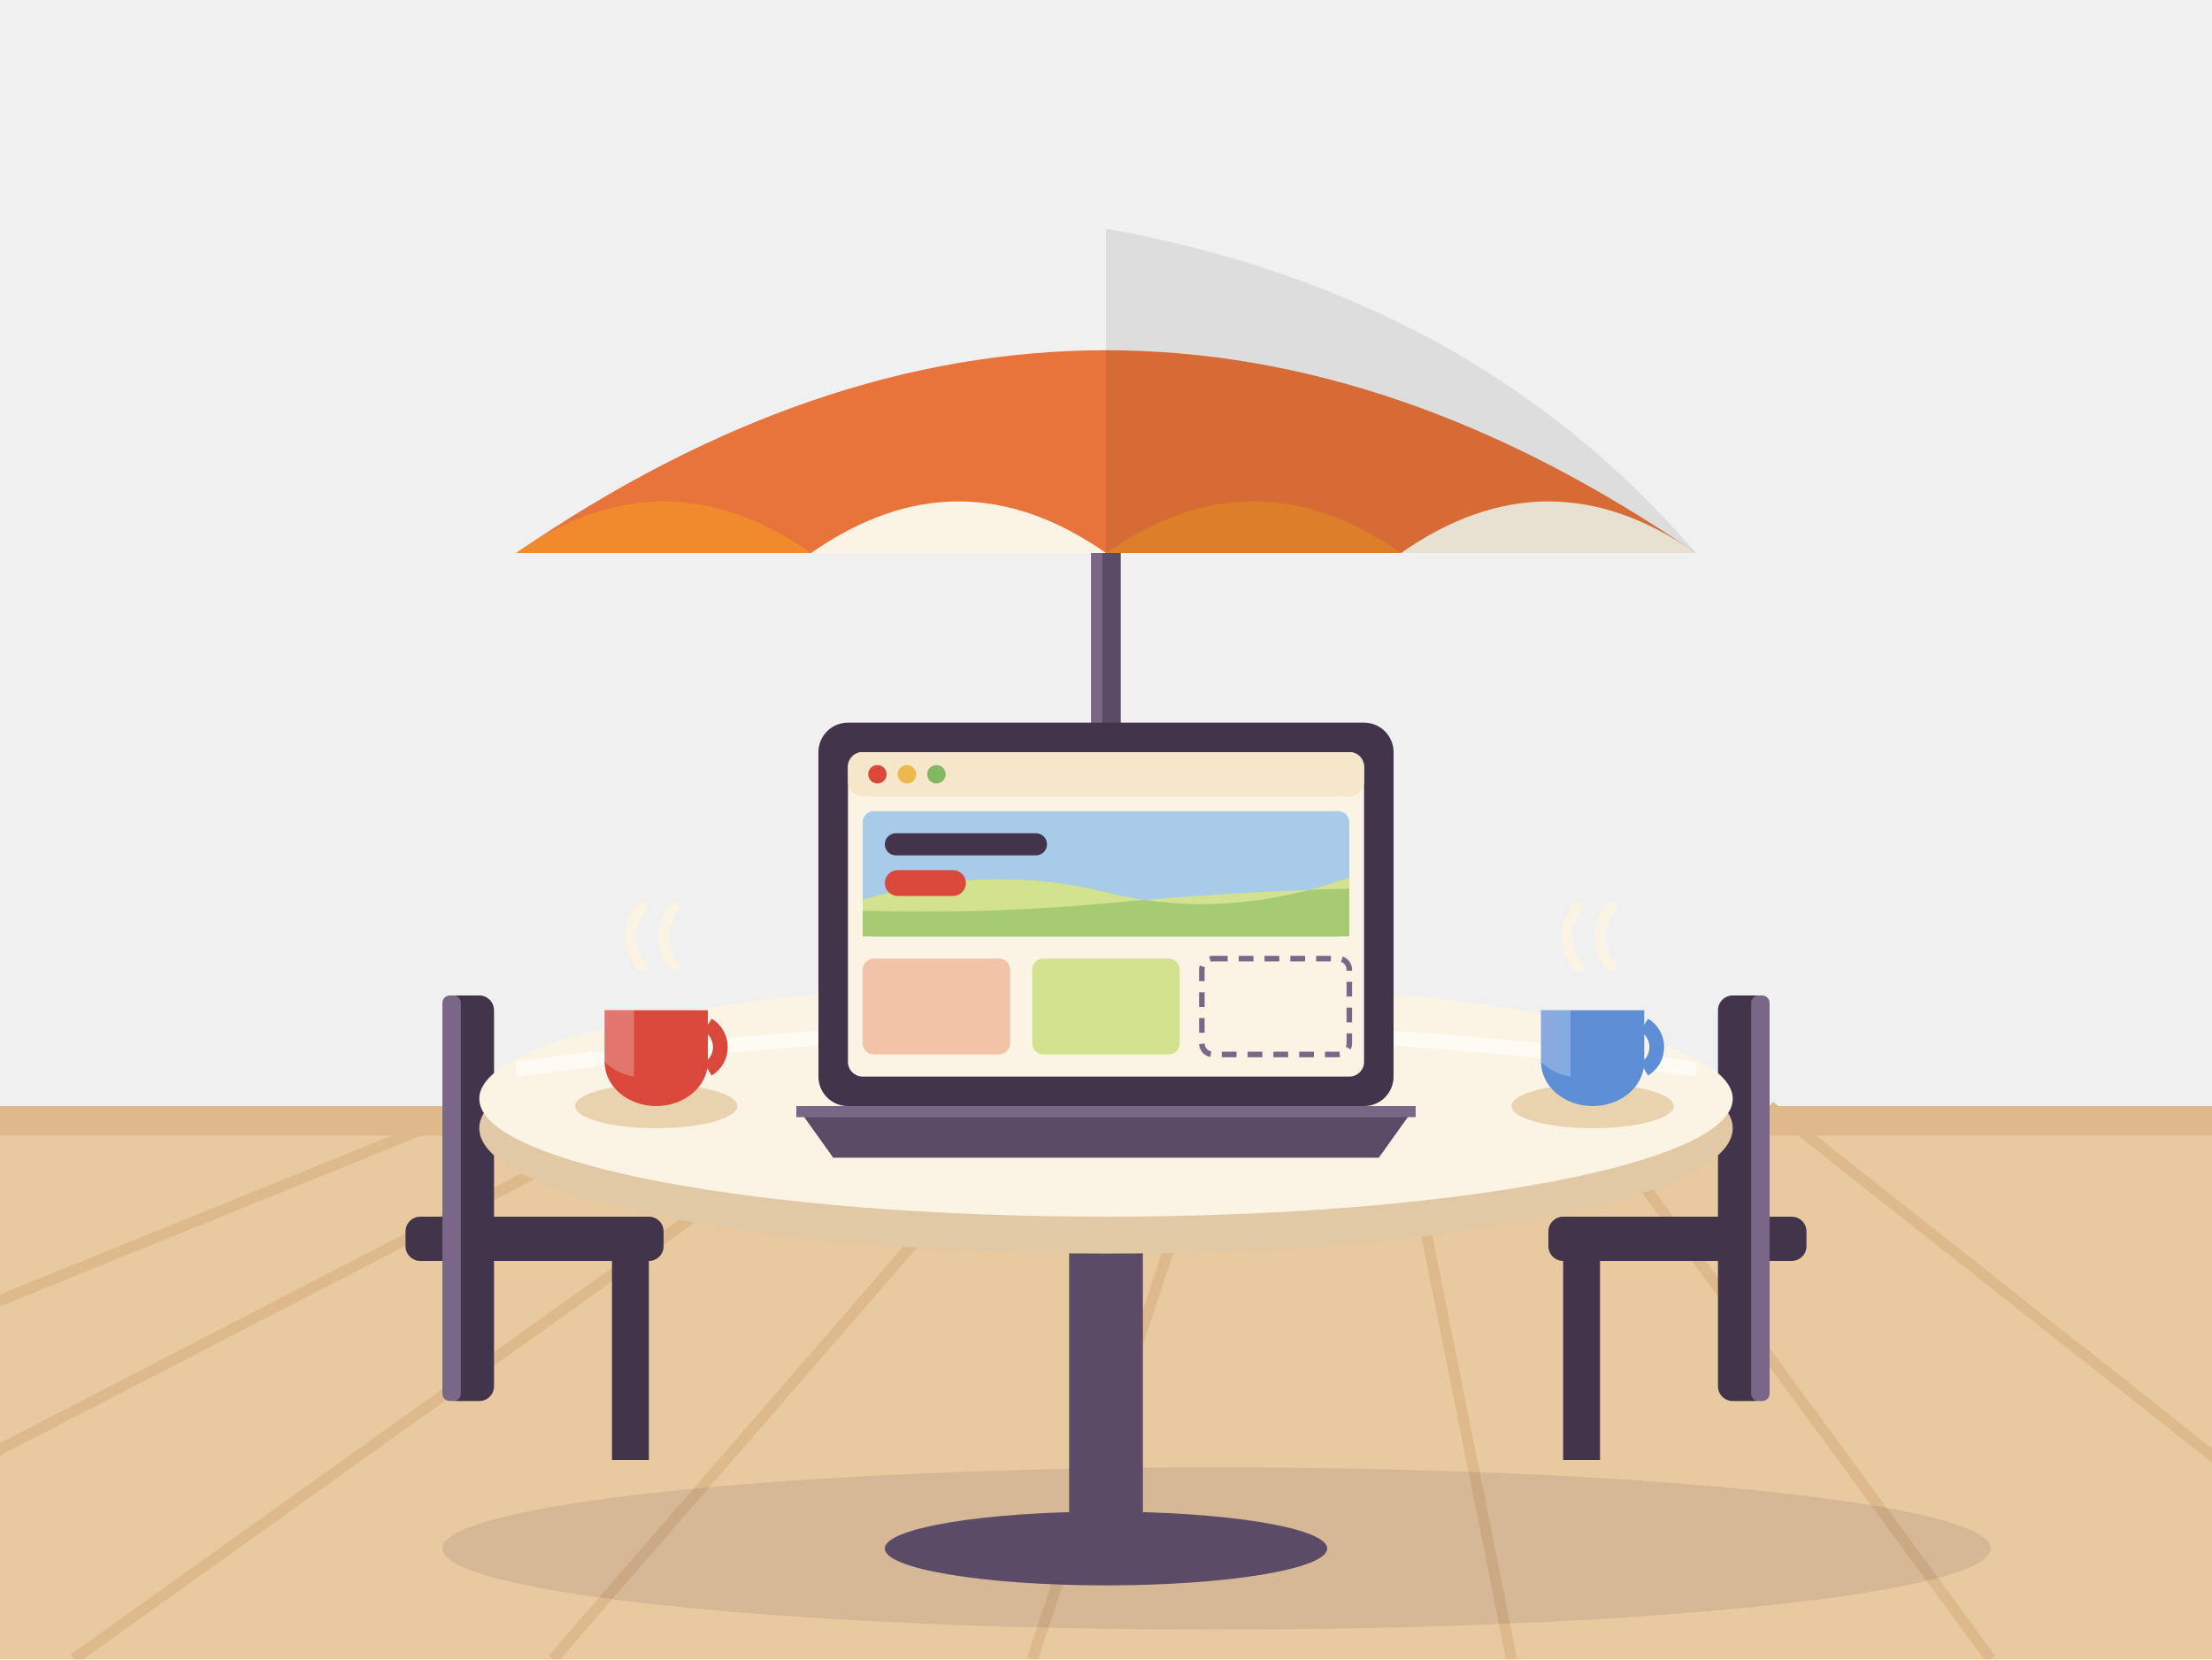
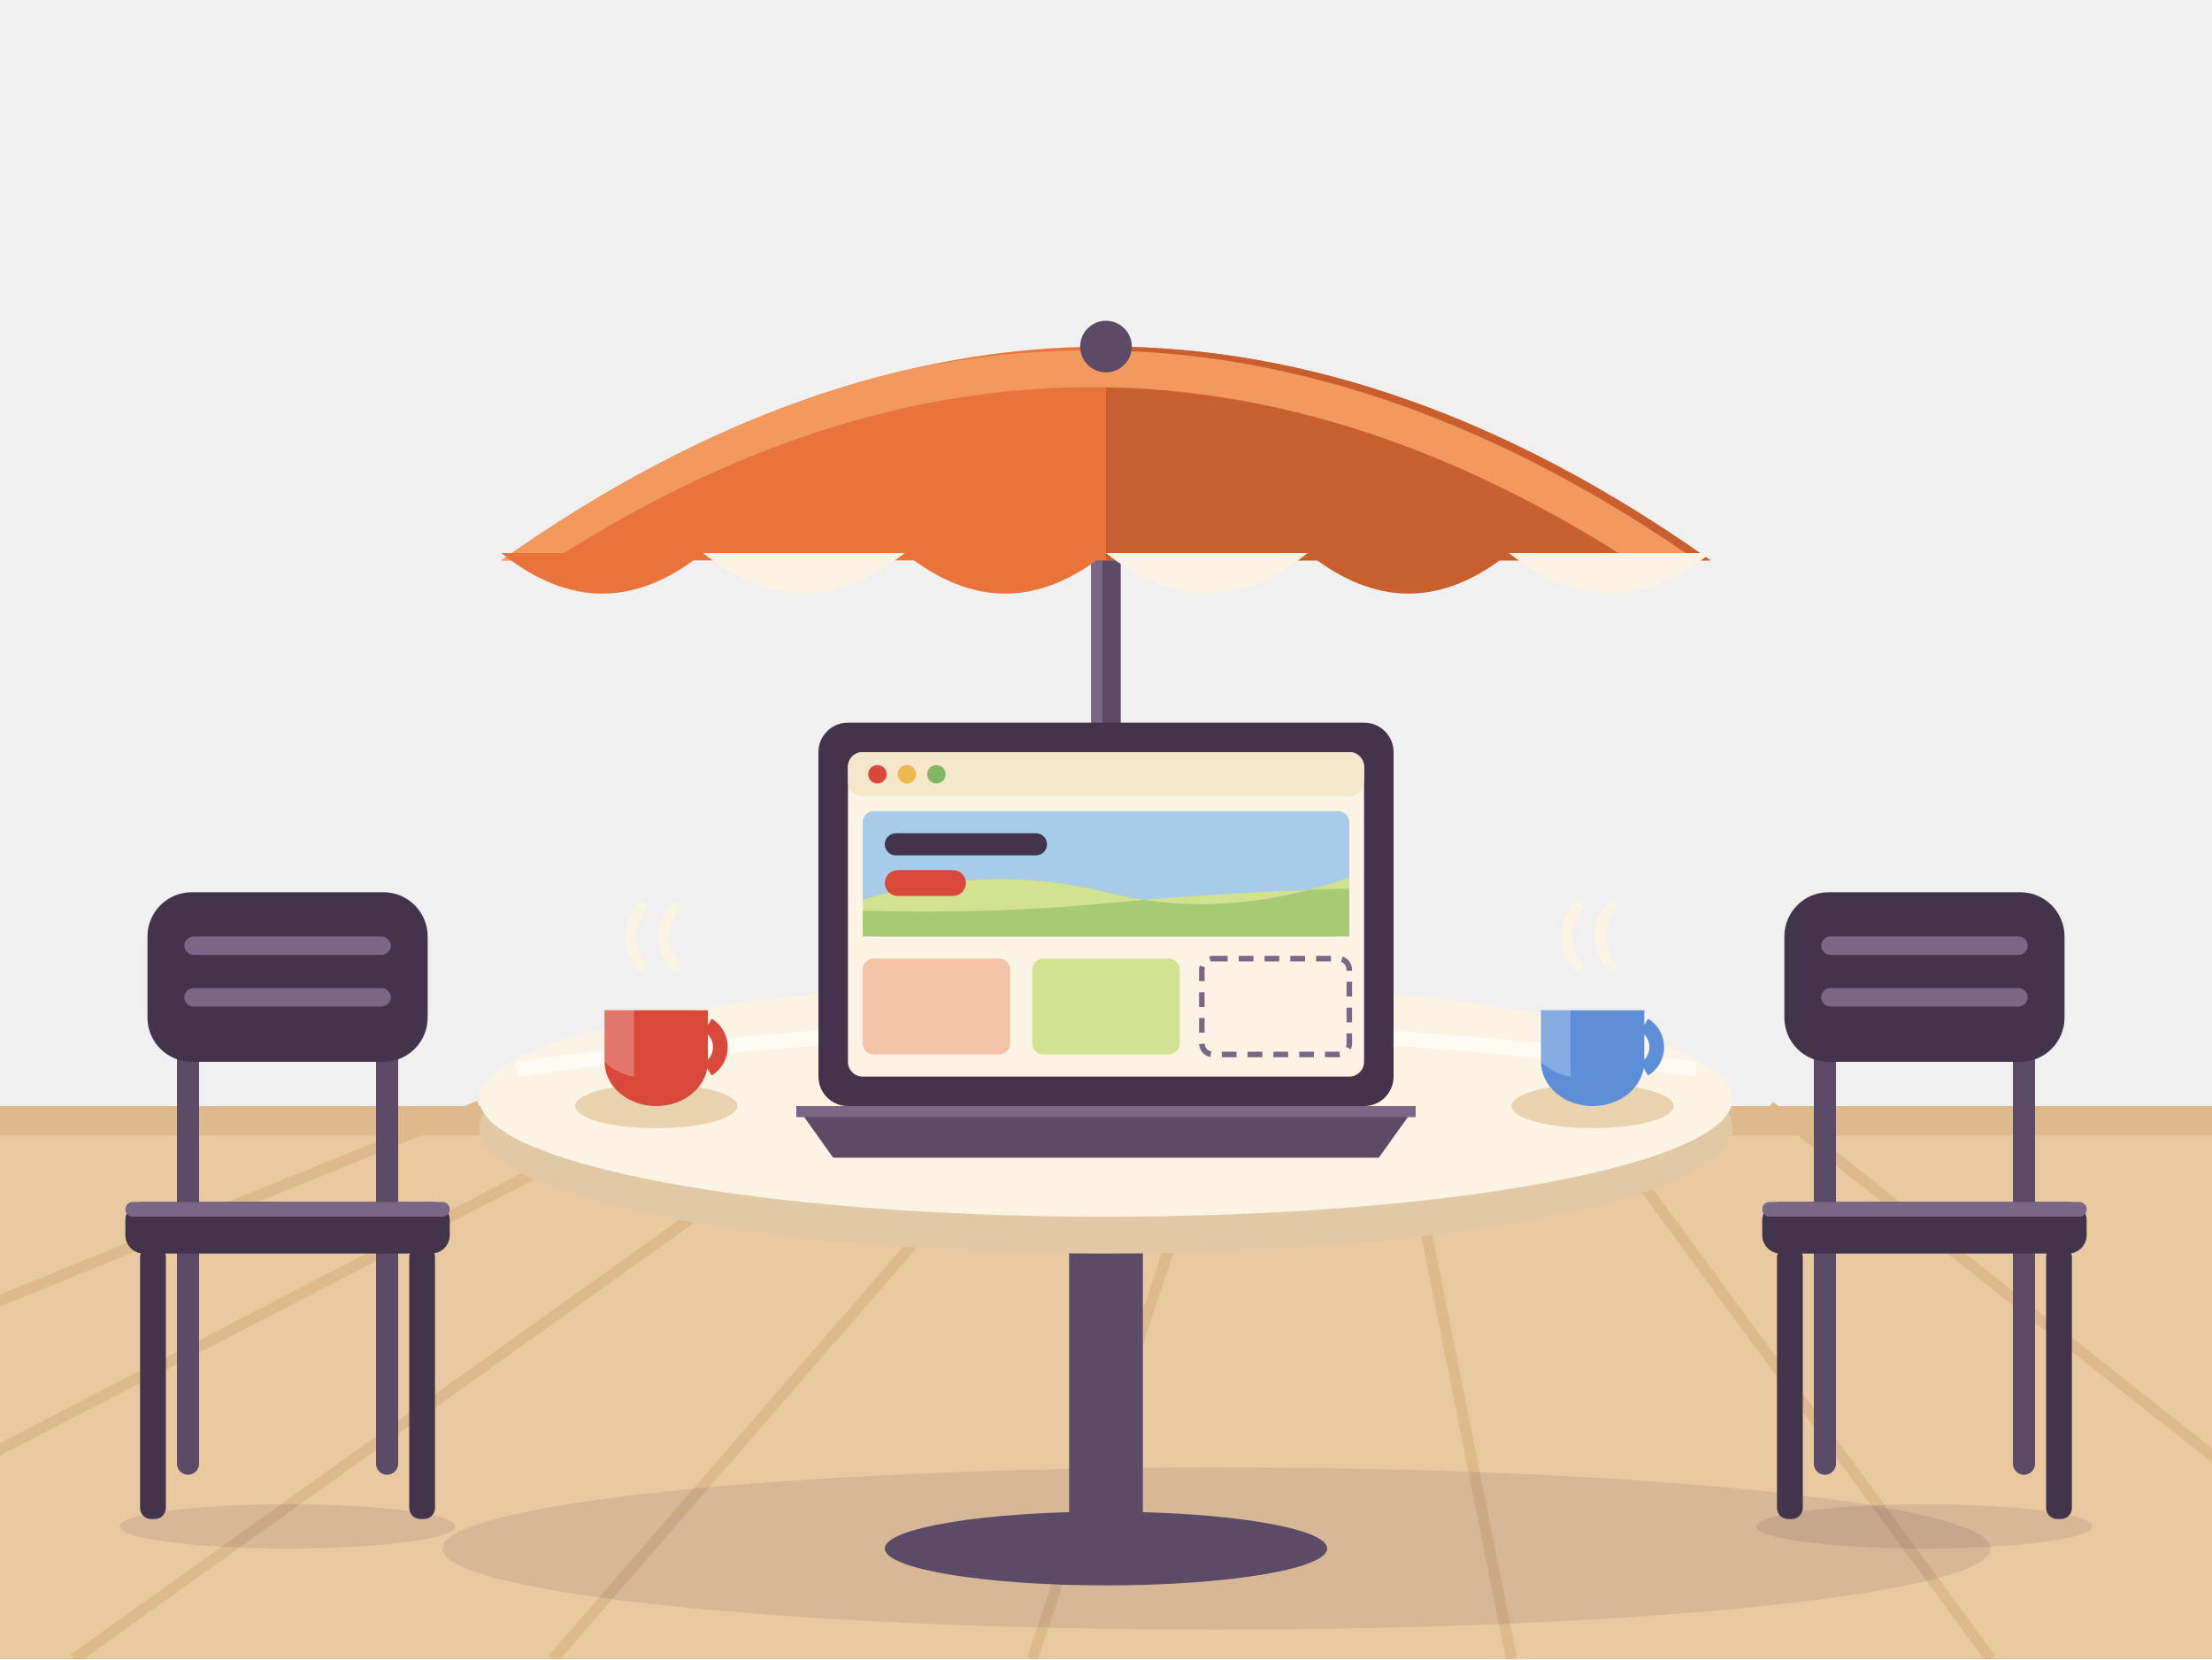
<svg xmlns="http://www.w3.org/2000/svg" viewBox="0 0 600 450" preserveAspectRatio="xMidYMax slice">
  <style>@keyframes drift{from{transform:translateX(-26px)}to{transform:translateX(26px)}}.drift{animation:drift 26s ease-in-out infinite alternate}.drift.slow{animation-duration:40s}@keyframes fly{from{transform:translate(0,0)}to{transform:translate(-160px,-24px)}}.fly{animation:fly 30s linear infinite alternate}@media (prefers-reduced-motion:reduce){.drift,.fly{animation:none}}</style>
+   <defs>
+     <clipPath id="me2c1">
+       <path d="M136,152 Q300,36 464,152 Z" />
+     </clipPath>
+   </defs>
  <rect x="0" y="300" width="600" height="150" fill="#E9C9A0" />
  <path d="M-240,450 L130,300" stroke="#DDB98C" stroke-width="3" />
  <path d="M-110,450 L180,300" stroke="#DDB98C" stroke-width="3" />
  <path d="M20,450 L230,300" stroke="#DDB98C" stroke-width="3" />
  <path d="M150,450 L280,300" stroke="#DDB98C" stroke-width="3" />
  <path d="M280,450 L330,300" stroke="#DDB98C" stroke-width="3" />
  <path d="M410,450 L380,300" stroke="#DDB98C" stroke-width="3" />
  <path d="M540,450 L430,300" stroke="#DDB98C" stroke-width="3" />
  <path d="M670,450 L480,300" stroke="#DDB98C" stroke-width="3" />
  <path d="M0,300 h600 v8 h-600 z" fill="#DDB98C" />
  <ellipse cx="330" cy="420" rx="210" ry="22" fill="#42344A" opacity=".12" />
-   <rect x="296" y="96" width="8" height="250" fill="#5B4B66" />
-   <rect x="296" y="96" width="3" height="250" fill="#7A6788" />
-   <path d="M140,150 Q300,40 460,150 Z" fill="#E8743B" />
-   <path d="M140,150 Q180,122 220,150 Z" fill="#F08A2C" />
-   <path d="M220,150 Q260,122 300,150 Z" fill="#FBF4E4" />
-   <path d="M300,150 Q340,122 380,150 Z" fill="#F08A2C" />
-   <path d="M380,150 Q420,122 460,150 Z" fill="#FBF4E4" />
-   <path d="M300,62 Q400,80 460,150 L300,150 Z" fill="#000" opacity=".08" />
-   <g transform="translate(120,0) scale(1,1)">
-     <rect x="0" y="270" width="14" height="110" rx="4" fill="#42344A" />
-     <rect x="-10" y="330" width="70" height="12" rx="4" fill="#42344A" />
-     <rect x="46" y="336" width="10" height="60" fill="#42344A" />
-     <rect x="0" y="270" width="5" height="110" rx="2" fill="#7A6788" />
+   <rect x="48" y="250" width="6" height="150" rx="3" fill="#5B4B66" />
+   <rect x="102" y="250" width="6" height="150" rx="3" fill="#5B4B66" />
+   <rect x="40" y="242" width="76" height="46" rx="12" fill="#42344A" />
+   <rect x="50" y="254" width="56" height="5" rx="2.5" fill="#7A6788" />
+   <rect x="50" y="268" width="56" height="5" rx="2.5" fill="#7A6788" />
+   <rect x="34" y="326" width="88" height="14" rx="5" fill="#42344A" />
+   <rect x="34" y="326" width="88" height="4" rx="2" fill="#7A6788" />
+   <rect x="38" y="338" width="7" height="74" rx="3" fill="#42344A" />
+   <rect x="111" y="338" width="7" height="74" rx="3" fill="#42344A" />
+   <ellipse cx="78" cy="414" rx="45.6" ry="6" fill="#42344A" opacity=".12" />
+   <rect x="492" y="250" width="6" height="150" rx="3" fill="#5B4B66" />
+   <rect x="546" y="250" width="6" height="150" rx="3" fill="#5B4B66" />
+   <rect x="484" y="242" width="76" height="46" rx="12" fill="#42344A" />
+   <rect x="494" y="254" width="56" height="5" rx="2.5" fill="#7A6788" />
+   <rect x="494" y="268" width="56" height="5" rx="2.5" fill="#7A6788" />
+   <rect x="478" y="326" width="88" height="14" rx="5" fill="#42344A" />
+   <rect x="478" y="326" width="88" height="4" rx="2" fill="#7A6788" />
+   <rect x="482" y="338" width="7" height="74" rx="3" fill="#42344A" />
+   <rect x="555" y="338" width="7" height="74" rx="3" fill="#42344A" />
+   <ellipse cx="522" cy="414" rx="45.6" ry="6" fill="#42344A" opacity=".12" />
+   <rect x="296" y="100" width="8" height="246" fill="#5B4B66" />
+   <rect x="296" y="100" width="3" height="246" fill="#7A6788" />
+   <path d="M136,152 Q300,36 464,152 Z" fill="#E8743B" />
+   <g clip-path="url(#me2c1)">
+     <rect x="300" y="30" width="170" height="130" fill="#C95F2E" />
+     <path d="M136,152 Q300,36 464,152" fill="none" stroke="#F2995E" stroke-width="10" transform="translate(-4,6)" />
  </g>
-   <g transform="translate(480,0) scale(-1,1)">
-     <rect x="0" y="270" width="14" height="110" rx="4" fill="#42344A" />
-     <rect x="-10" y="330" width="70" height="12" rx="4" fill="#42344A" />
-     <rect x="46" y="336" width="10" height="60" fill="#42344A" />
-     <rect x="0" y="270" width="5" height="110" rx="2" fill="#7A6788" />
-   </g>
+   <path d="M136,150 h54.7 q-27.3,22 -54.7,0 z" fill="#E8743B" />
+   <path d="M190.7,150 h54.7 q-27.3,22 -54.7,0 z" fill="#FBF4E4" />
+   <path d="M245.3,150 h54.7 q-27.3,22 -54.7,0 z" fill="#E8743B" />
+   <path d="M300,150 h54.7 q-27.3,22 -54.7,0 z" fill="#FBF4E4" />
+   <path d="M354.7,150 h54.7 q-27.3,22 -54.7,0 z" fill="#C95F2E" />
+   <path d="M409.3,150 h54.7 q-27.3,22 -54.7,0 z" fill="#FBF4E4" />
+   <circle cx="300" cy="94" r="7" fill="#5B4B66" />
  <rect x="290" y="300" width="20" height="120" fill="#5B4B66" />
  <ellipse cx="300" cy="420" rx="60" ry="10" fill="#5B4B66" />
  <ellipse cx="300" cy="306" rx="170" ry="34" fill="#E2C9A6" />
  <ellipse cx="300" cy="298" rx="170" ry="32" fill="#FBF4E4" />
  <path d="M140,290 Q300,268 460,290" stroke="#FFFFFF" stroke-width="4" fill="none" opacity=".6" />
  <g transform="translate(222,196)">
    <path d="M-6,104 h168 l-10,14 h-148 z" fill="#5B4B66" />
    <path d="M-6,104 h168 v3 h-168 z" fill="#7A6788" />
    <rect width="156" height="104" rx="8" fill="#42344A" />
    <rect x="8" y="8" width="140" height="88" rx="4" fill="#FBF4E4" />
    <rect x="8" y="8" width="140" height="12" rx="4" fill="#F6E7CB" />
    <circle cx="16" cy="14" r="2.5" fill="#D9483B" />
    <circle cx="24" cy="14" r="2.5" fill="#EDB84E" />
    <circle cx="32" cy="14" r="2.5" fill="#82B862" />
    <rect x="12" y="24" width="132" height="34" rx="3" fill="#A9CBEA" />
    <path d="M12,58 V48 Q46,38 78,46 T144,42 V58 Z" fill="#A6CB72" />
    <path d="M12,48 Q46,38 78,46 T144,42 v3 Q110,46 78,49 T12,51 z" fill="#D3E28F" />
    <rect x="18" y="30" width="44" height="6" rx="3" fill="#42344A" />
    <rect x="18" y="40" width="22" height="7" rx="3.5" fill="#D9483B" />
    <rect x="12" y="64" width="40" height="26" rx="3" fill="#F2C3A7" />
    <rect x="58" y="64" width="40" height="26" rx="3" fill="#D3E28F" />
    <rect x="104" y="64" width="40" height="26" rx="3" fill="none" stroke="#7A6788" stroke-width="1.5" stroke-dasharray="4 3" />
  </g>
  <ellipse cx="178" cy="300" rx="22" ry="6" fill="#E9D3AE" />
  <path d="M164,274 h28 v14 a14,12 0 0 1 -28,0 z" fill="#D9483B" />
  <path d="M164,274 h8 v18 a14,12 0 0 1 -8,-4 z" fill="#FFFFFF" opacity=".25" />
  <path d="M192,278 a7,7 0 0 1 0,12" fill="none" stroke="#D9483B" stroke-width="4" />
  <path d="M174,262 q-6,-8 0,-16 M183,262 q-6,-8 0,-16" fill="none" stroke="#FBF4E4" stroke-width="3" stroke-linecap="round" />
  <ellipse cx="432" cy="300" rx="22" ry="6" fill="#E9D3AE" />
  <path d="M418,274 h28 v14 a14,12 0 0 1 -28,0 z" fill="#5E8FD6" />
  <path d="M418,274 h8 v18 a14,12 0 0 1 -8,-4 z" fill="#FFFFFF" opacity=".25" />
  <path d="M446,278 a7,7 0 0 1 0,12" fill="none" stroke="#5E8FD6" stroke-width="4" />
  <path d="M428,262 q-6,-8 0,-16 M437,262 q-6,-8 0,-16" fill="none" stroke="#FBF4E4" stroke-width="3" stroke-linecap="round" />
</svg>
